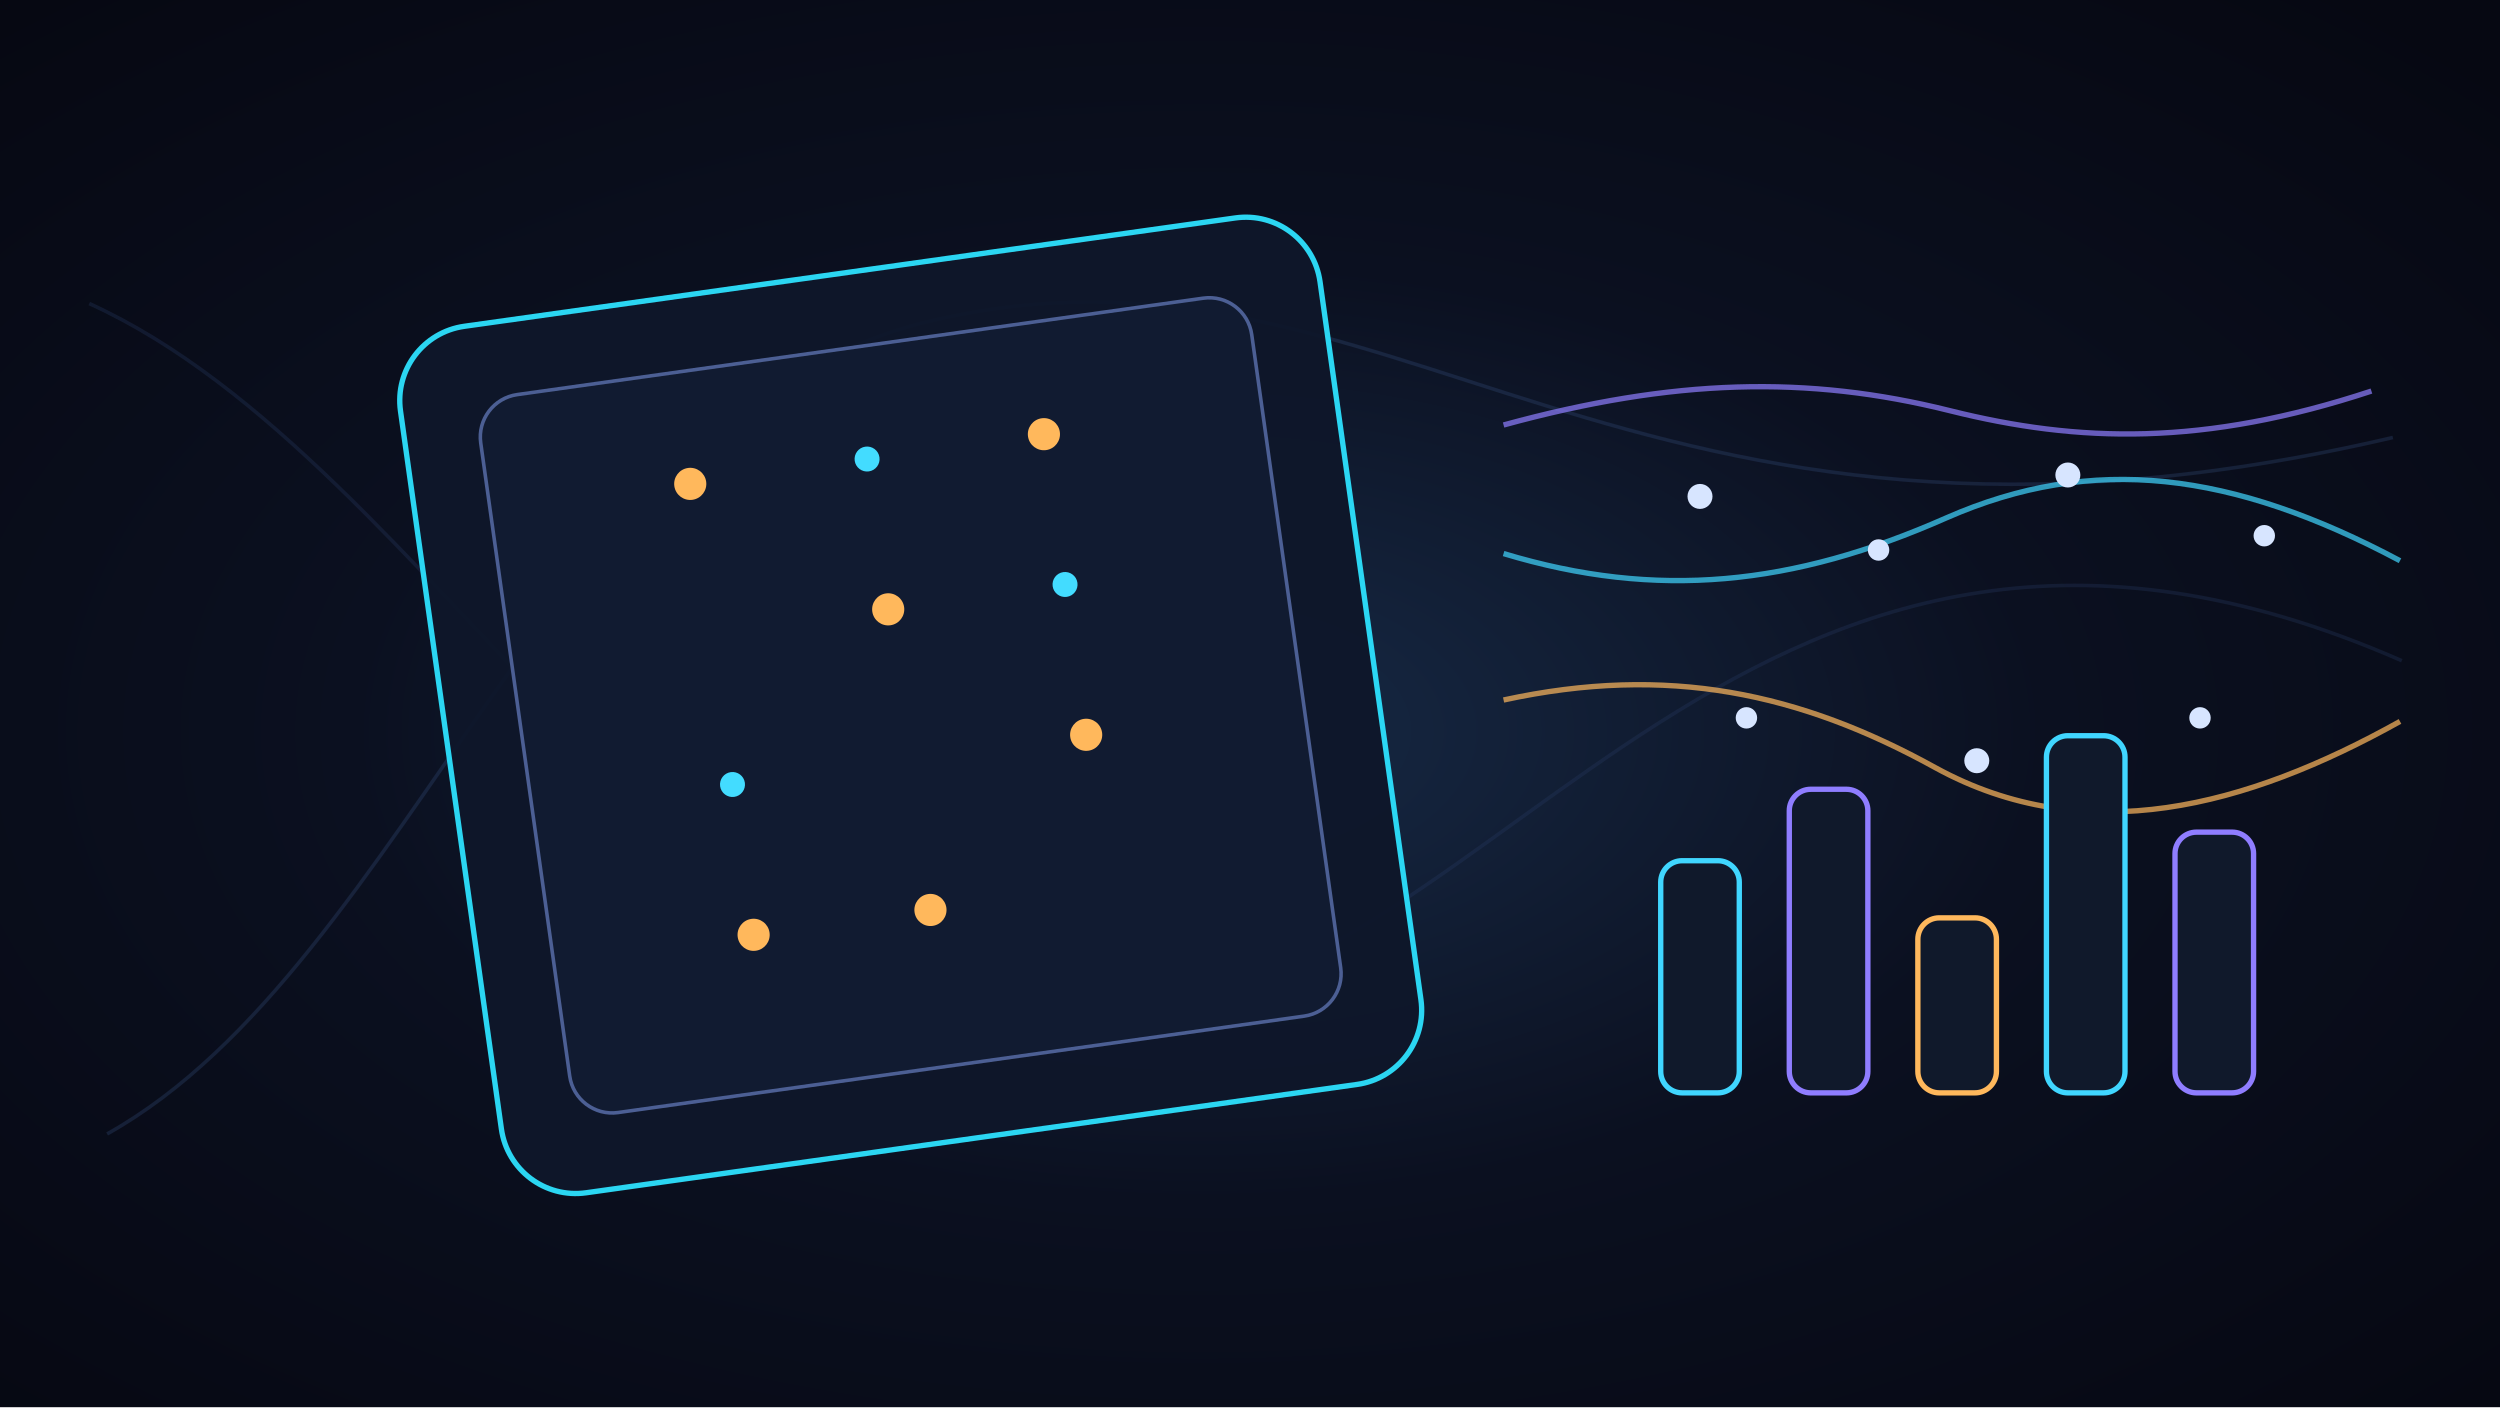
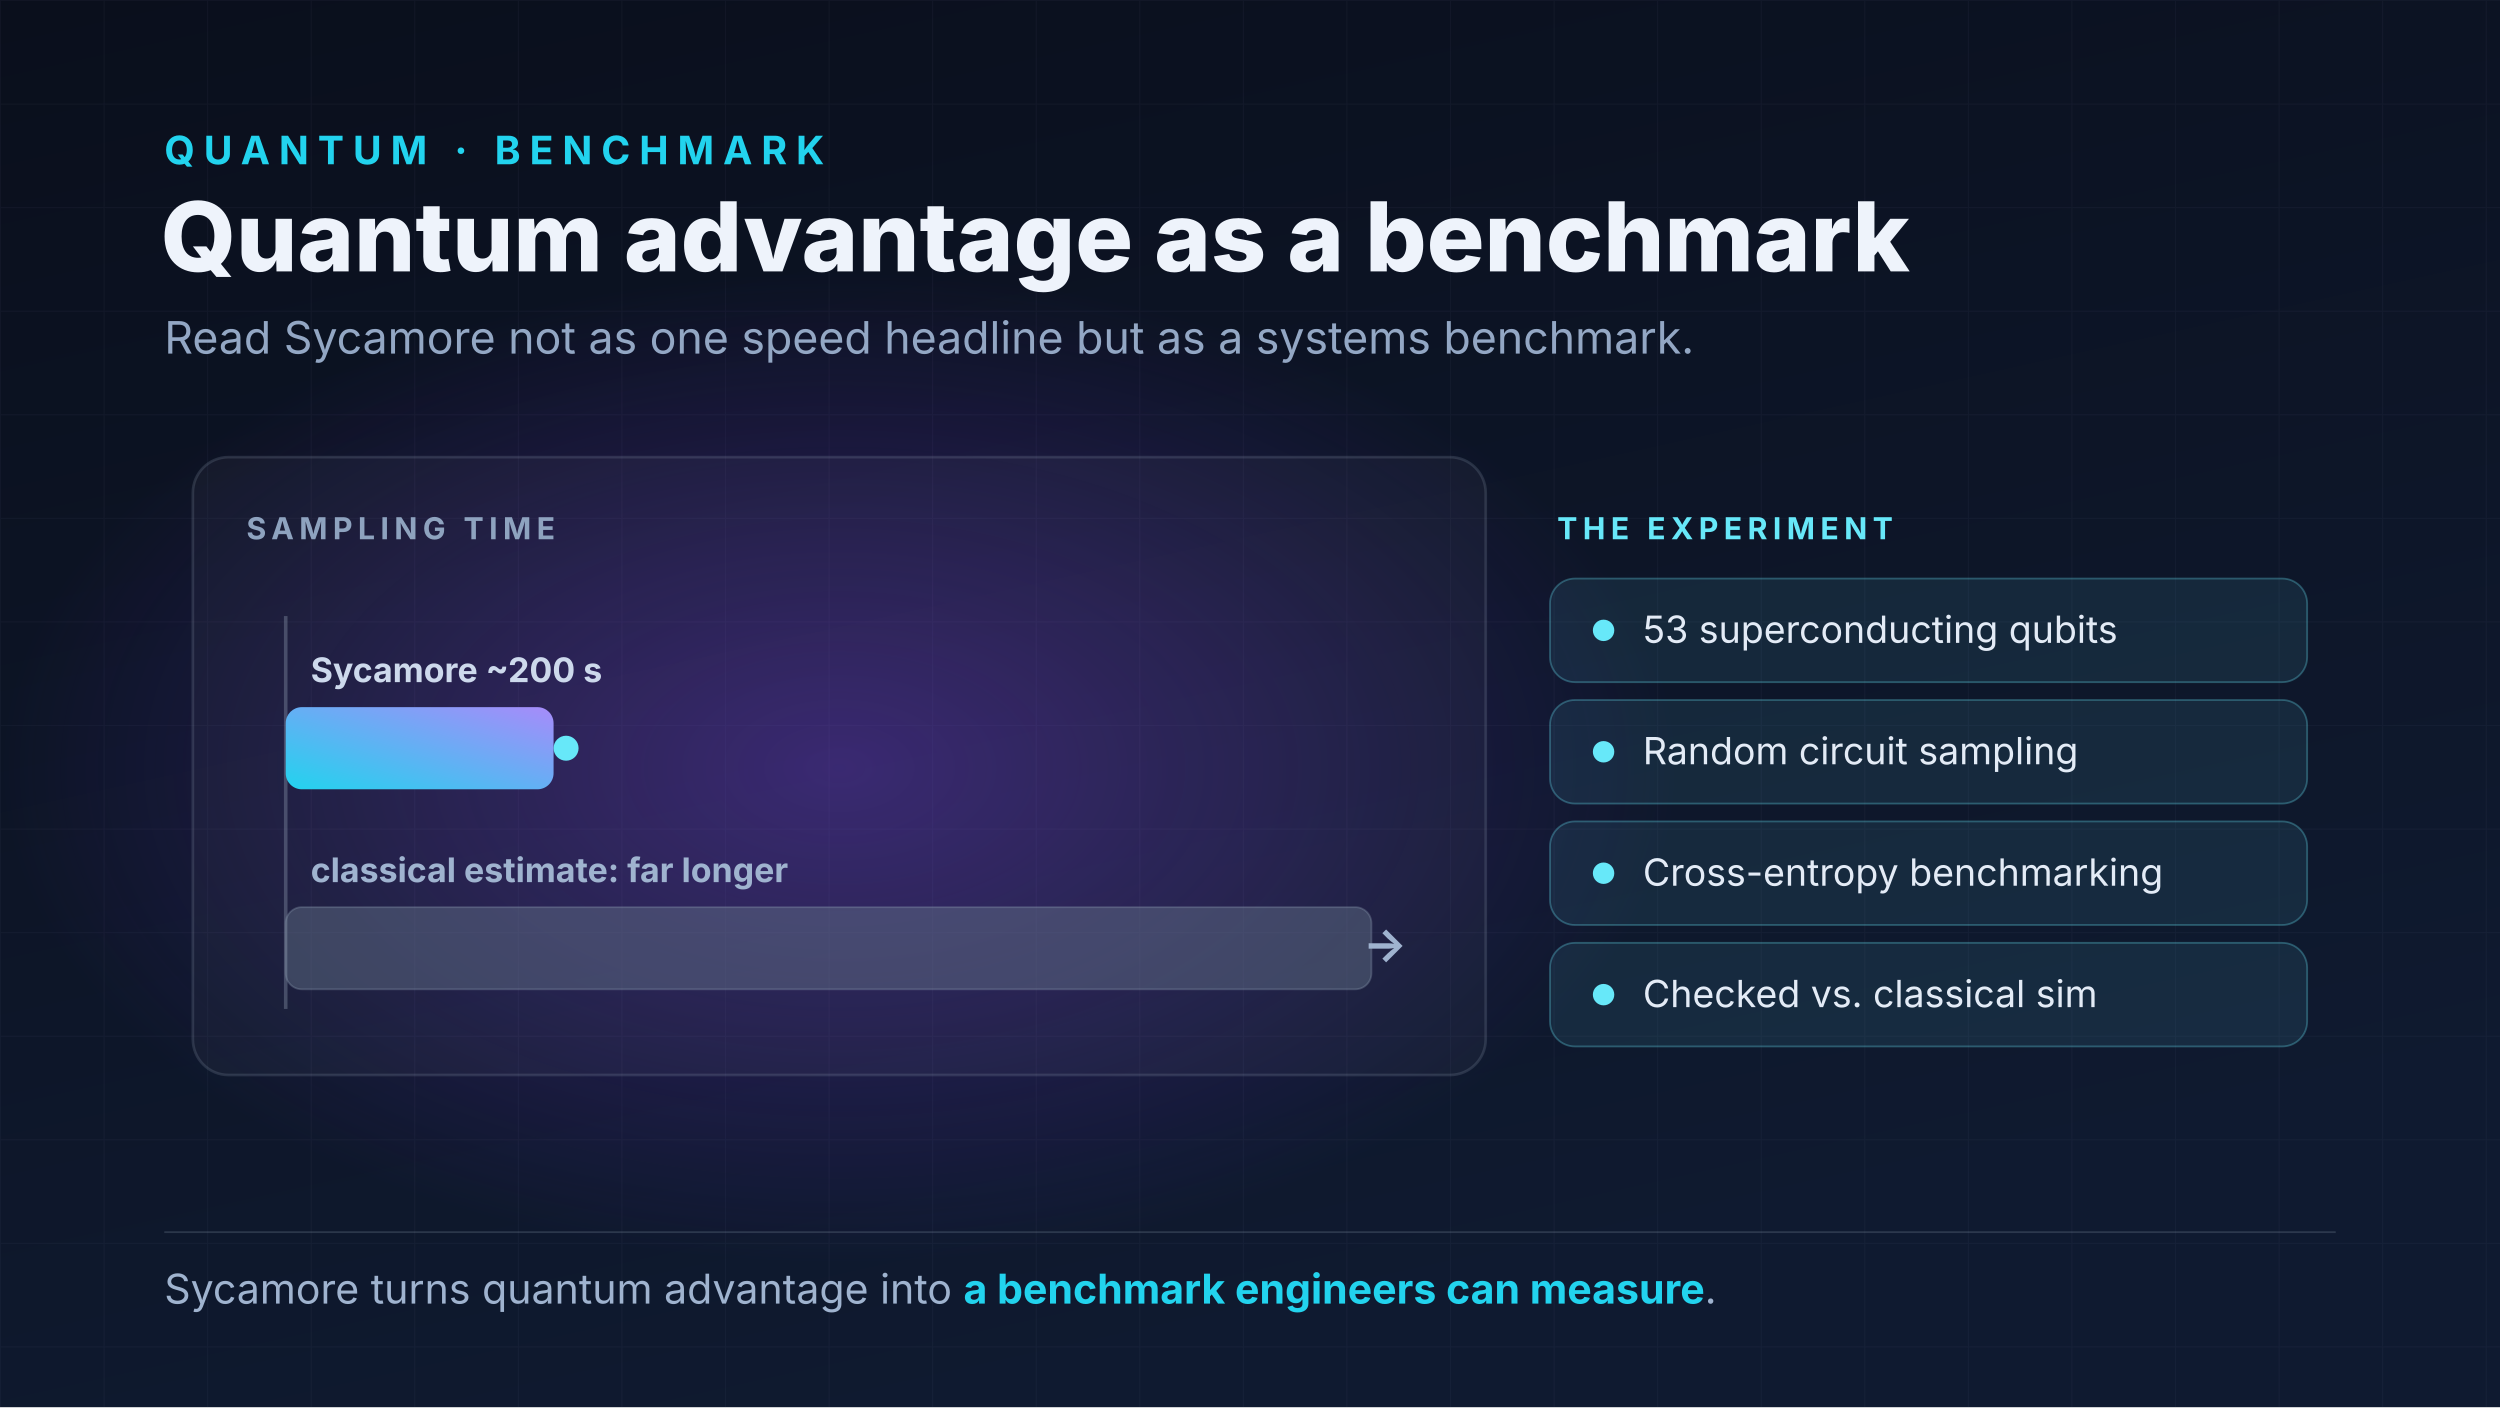
- <svg xmlns="http://www.w3.org/2000/svg" viewBox="0 0 1400 788" role="img" aria-labelledby="title desc">
+ <svg xmlns="http://www.w3.org/2000/svg" width="1400" height="788" viewBox="0 0 1400 788" role="img" aria-labelledby="title desc">
  <defs>
-     <radialGradient id="bg" cx="48%" cy="52%" r="70%">
-       <stop offset="0" stop-color="#172a46" />
-       <stop offset=".48" stop-color="#0b1020" />
-       <stop offset="1" stop-color="#060812" />
+     <linearGradient id="bg" x1="0" y1="0" x2="0.4" y2="1">
+       <stop offset="0%" stop-color="#0a0f1c" />
+       <stop offset="100%" stop-color="#0f1a30" />
+     </linearGradient>
+     <linearGradient id="sig" x1="0" y1="1" x2="1" y2="0">
+       <stop offset="0%" stop-color="#22d3ee" />
+       <stop offset="100%" stop-color="#a78bfa" />
+     </linearGradient>
+     <pattern id="grid" width="58" height="58" patternUnits="userSpaceOnUse">
+       <path d="M58 0 H0 V58" fill="none" stroke="#9fb3cf" stroke-width="1" opacity="0.05" />
+     </pattern>
+     <radialGradient id="glow" cx="50%" cy="50%" r="50%">
+       <stop offset="0%" stop-color="#7c3aed" stop-opacity="0.35" />
+       <stop offset="100%" stop-color="#7c3aed" stop-opacity="0" />
    </radialGradient>
-     <linearGradient id="chip" x1="0" x2="1">
-       <stop offset="0" stop-color="#40d6ff" />
-       <stop offset=".52" stop-color="#8f7dff" />
-       <stop offset="1" stop-color="#ffb85c" />
-     </linearGradient>
-     <filter id="glow" x="-60%" y="-60%" width="220%" height="220%">
-       <feGaussianBlur stdDeviation="12" result="blur" />
-       <feMerge>
-         <feMergeNode in="blur" />
-         <feMergeNode in="SourceGraphic" />
-       </feMerge>
-     </filter>
  </defs>
  <rect width="1400" height="788" fill="url(#bg)" />
-   <g opacity=".32">
-     <path d="M60 635 C230 540 310 230 520 180 C780 118 908 346 1340 245" fill="none" stroke="#314a79" stroke-width="2" />
-     <path d="M50 170 C248 260 378 580 625 568 C842 556 980 210 1345 370" fill="none" stroke="#273a61" stroke-width="2" />
-   </g>
-   <g transform="translate(250 150) rotate(-8 260 245)">
-     <rect x="0" y="0" width="520" height="490" rx="42" fill="#0e1629" stroke="#2de2ff" stroke-width="3" opacity=".94" />
-     <rect x="42" y="42" width="436" height="406" rx="24" fill="#111b31" stroke="#4c5f94" stroke-width="2" />
-     <g stroke="url(#chip)" stroke-width="3" fill="none" filter="url(#glow)">
-       <path d="M112 105 H398" />
-       <path d="M112 190 H398" />
-       <path d="M112 275 H398" />
-       <path d="M112 360 H398" />
-       <path d="M155 78 V392" />
-       <path d="M255 78 V392" />
-       <path d="M355 78 V392" />
-     </g>
-     <g fill="#ffb85c">
-       <circle cx="155" cy="105" r="9" />
-       <circle cx="255" cy="190" r="9" />
-       <circle cx="355" cy="275" r="9" />
-       <circle cx="155" cy="360" r="9" />
-       <circle cx="355" cy="105" r="9" />
-       <circle cx="255" cy="360" r="9" />
-     </g>
-     <g fill="#43dcff">
-       <circle cx="255" cy="105" r="7" />
-       <circle cx="155" cy="275" r="7" />
-       <circle cx="355" cy="190" r="7" />
-     </g>
-   </g>
-   <g transform="translate(842 182)">
-     <path d="M0 56 C95 30 170 28 250 48 C322 66 392 68 486 37" fill="none" stroke="#8f7dff" stroke-width="3" opacity=".7" />
-     <path d="M0 128 C86 154 162 146 248 108 C330 72 408 82 502 132" fill="none" stroke="#40d6ff" stroke-width="3" opacity=".7" />
-     <path d="M0 210 C92 190 166 206 242 248 C326 294 416 270 502 222" fill="none" stroke="#ffb85c" stroke-width="3" opacity=".7" />
-     <g fill="#10192b" stroke-width="3">
-       <rect x="88" y="300" width="44" height="130" rx="12" stroke="#40d6ff" />
-       <rect x="160" y="260" width="44" height="170" rx="12" stroke="#8f7dff" />
-       <rect x="232" y="332" width="44" height="98" rx="12" stroke="#ffb85c" />
-       <rect x="304" y="230" width="44" height="200" rx="12" stroke="#40d6ff" />
-       <rect x="376" y="284" width="44" height="146" rx="12" stroke="#8f7dff" />
-     </g>
-     <g fill="#d7e5ff">
-       <circle cx="110" cy="96" r="7" />
-       <circle cx="210" cy="126" r="6" />
-       <circle cx="316" cy="84" r="7" />
-       <circle cx="426" cy="118" r="6" />
-       <circle cx="136" cy="220" r="6" />
-       <circle cx="265" cy="244" r="7" />
-       <circle cx="390" cy="220" r="6" />
-     </g>
-   </g>
+   <rect width="1400" height="788" fill="url(#grid)" />
+   <ellipse cx="470" cy="430" rx="470" ry="280" fill="url(#glow)" />
+   <text x="92" y="92" fill="#22d3ee" font-family="Inter,'Segoe UI',system-ui,sans-serif" font-size="22" font-weight="700" letter-spacing="5">QUANTUM · BENCHMARK</text>
+   <text x="90" y="152" fill="#eef3fb" font-family="Inter,'Segoe UI',system-ui,sans-serif" font-size="54" font-weight="800">Quantum advantage as a benchmark</text>
+   <text x="92" y="198" fill="#93a7c4" font-family="Inter,'Segoe UI',system-ui,sans-serif" font-size="25">Read Sycamore not as one speed headline but as a systems benchmark.</text>
+   <rect x="108" y="256" width="724" height="346" rx="20" fill="#ffffff" fill-opacity="0.035" stroke="#94a3b8" stroke-opacity="0.20" stroke-width="1.5" />
+   <text x="138" y="302" fill="#8ea3bf" font-family="Inter,'Segoe UI',system-ui,sans-serif" font-size="17" font-weight="700" letter-spacing="3">SAMPLING TIME</text>
+   <line x1="160" y1="345" x2="160" y2="565" stroke="#94a3b8" stroke-opacity="0.35" stroke-width="2" />
+   <text x="174" y="382" fill="#cdd9ec" font-family="Inter,'Segoe UI',system-ui,sans-serif" font-size="19" font-weight="700">Sycamore ~200 s</text>
+   <rect x="160" y="396" width="150" height="46" rx="9" fill="url(#sig)" />
+   <circle cx="317" cy="419" r="7" fill="#67e8f9" />
+   <text x="174" y="494" fill="#9fb3cf" font-family="Inter,'Segoe UI',system-ui,sans-serif" font-size="19" font-weight="700">classical estimate: far longer</text>
+   <rect x="160" y="508" width="608" height="46" rx="9" fill="#64748b" fill-opacity="0.45" stroke="#94a3b8" stroke-opacity="0.30" stroke-width="1" />
+   <text x="788" y="538" fill="#9fb3cf" font-family="Inter,'Segoe UI',system-ui,sans-serif" font-size="26" font-weight="700" text-anchor="end">→</text>
+   <text x="872" y="302" fill="#67e8f9" font-family="Inter,'Segoe UI',system-ui,sans-serif" font-size="17" font-weight="700" letter-spacing="3">THE EXPERIMENT</text>
+   <rect x="868" y="324" width="424" height="58" rx="14" fill="#67e8f9" fill-opacity="0.09" stroke="#67e8f9" stroke-opacity="0.3" />
+   <circle cx="898" cy="353" r="6" fill="#67e8f9" />
+   <text x="920" y="360" fill="#e3ebf6" font-family="Inter,'Segoe UI',system-ui,sans-serif" font-size="21">53 superconducting qubits</text>
+   <rect x="868" y="392" width="424" height="58" rx="14" fill="#67e8f9" fill-opacity="0.09" stroke="#67e8f9" stroke-opacity="0.3" />
+   <circle cx="898" cy="421" r="6" fill="#67e8f9" />
+   <text x="920" y="428" fill="#e3ebf6" font-family="Inter,'Segoe UI',system-ui,sans-serif" font-size="21">Random circuit sampling</text>
+   <rect x="868" y="460" width="424" height="58" rx="14" fill="#67e8f9" fill-opacity="0.09" stroke="#67e8f9" stroke-opacity="0.3" />
+   <circle cx="898" cy="489" r="6" fill="#67e8f9" />
+   <text x="920" y="496" fill="#e3ebf6" font-family="Inter,'Segoe UI',system-ui,sans-serif" font-size="21">Cross-entropy benchmarking</text>
+   <rect x="868" y="528" width="424" height="58" rx="14" fill="#67e8f9" fill-opacity="0.09" stroke="#67e8f9" stroke-opacity="0.3" />
+   <circle cx="898" cy="557" r="6" fill="#67e8f9" />
+   <text x="920" y="564" fill="#e3ebf6" font-family="Inter,'Segoe UI',system-ui,sans-serif" font-size="21">Checked vs. classical sim</text>
+   <line x1="92" y1="690" x2="1308" y2="690" stroke="#94a3b8" stroke-opacity="0.22" stroke-width="1" />
+   <text x="92" y="730" fill="#9fb3cf" font-family="Inter,'Segoe UI',system-ui,sans-serif" font-size="23">Sycamore turns quantum advantage into <tspan fill="#22d3ee" font-weight="700">a benchmark engineers can measure</tspan>.</text>
</svg>
